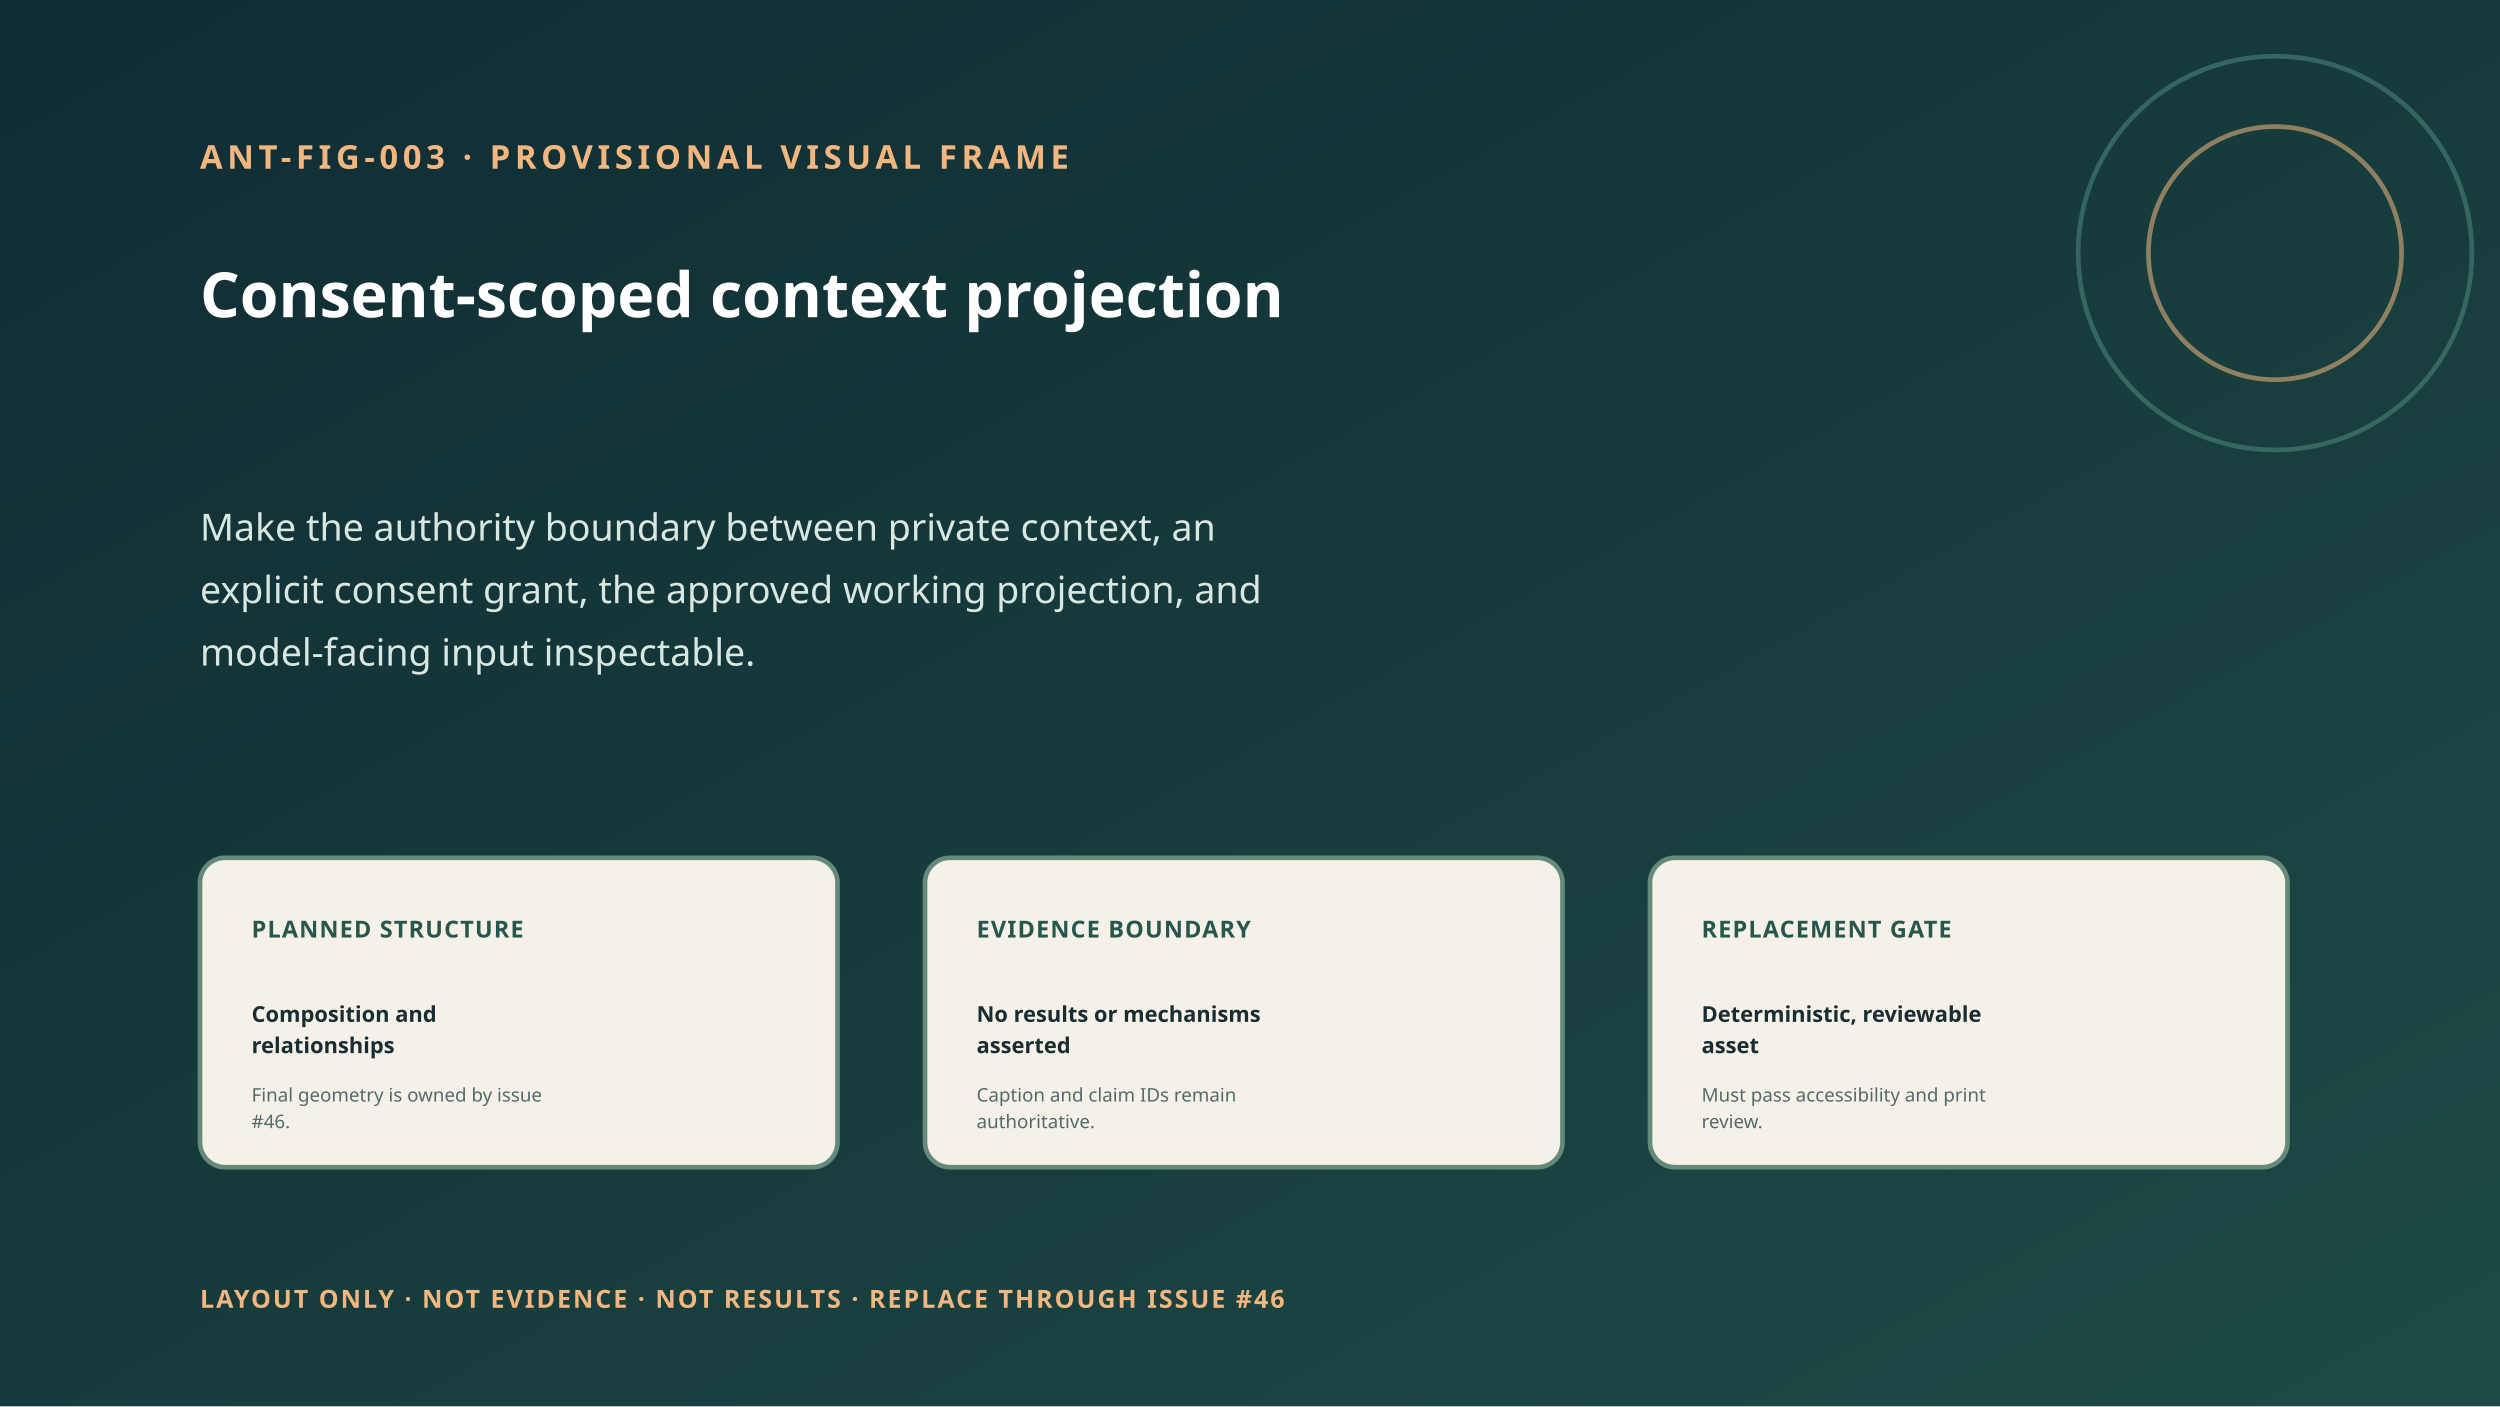
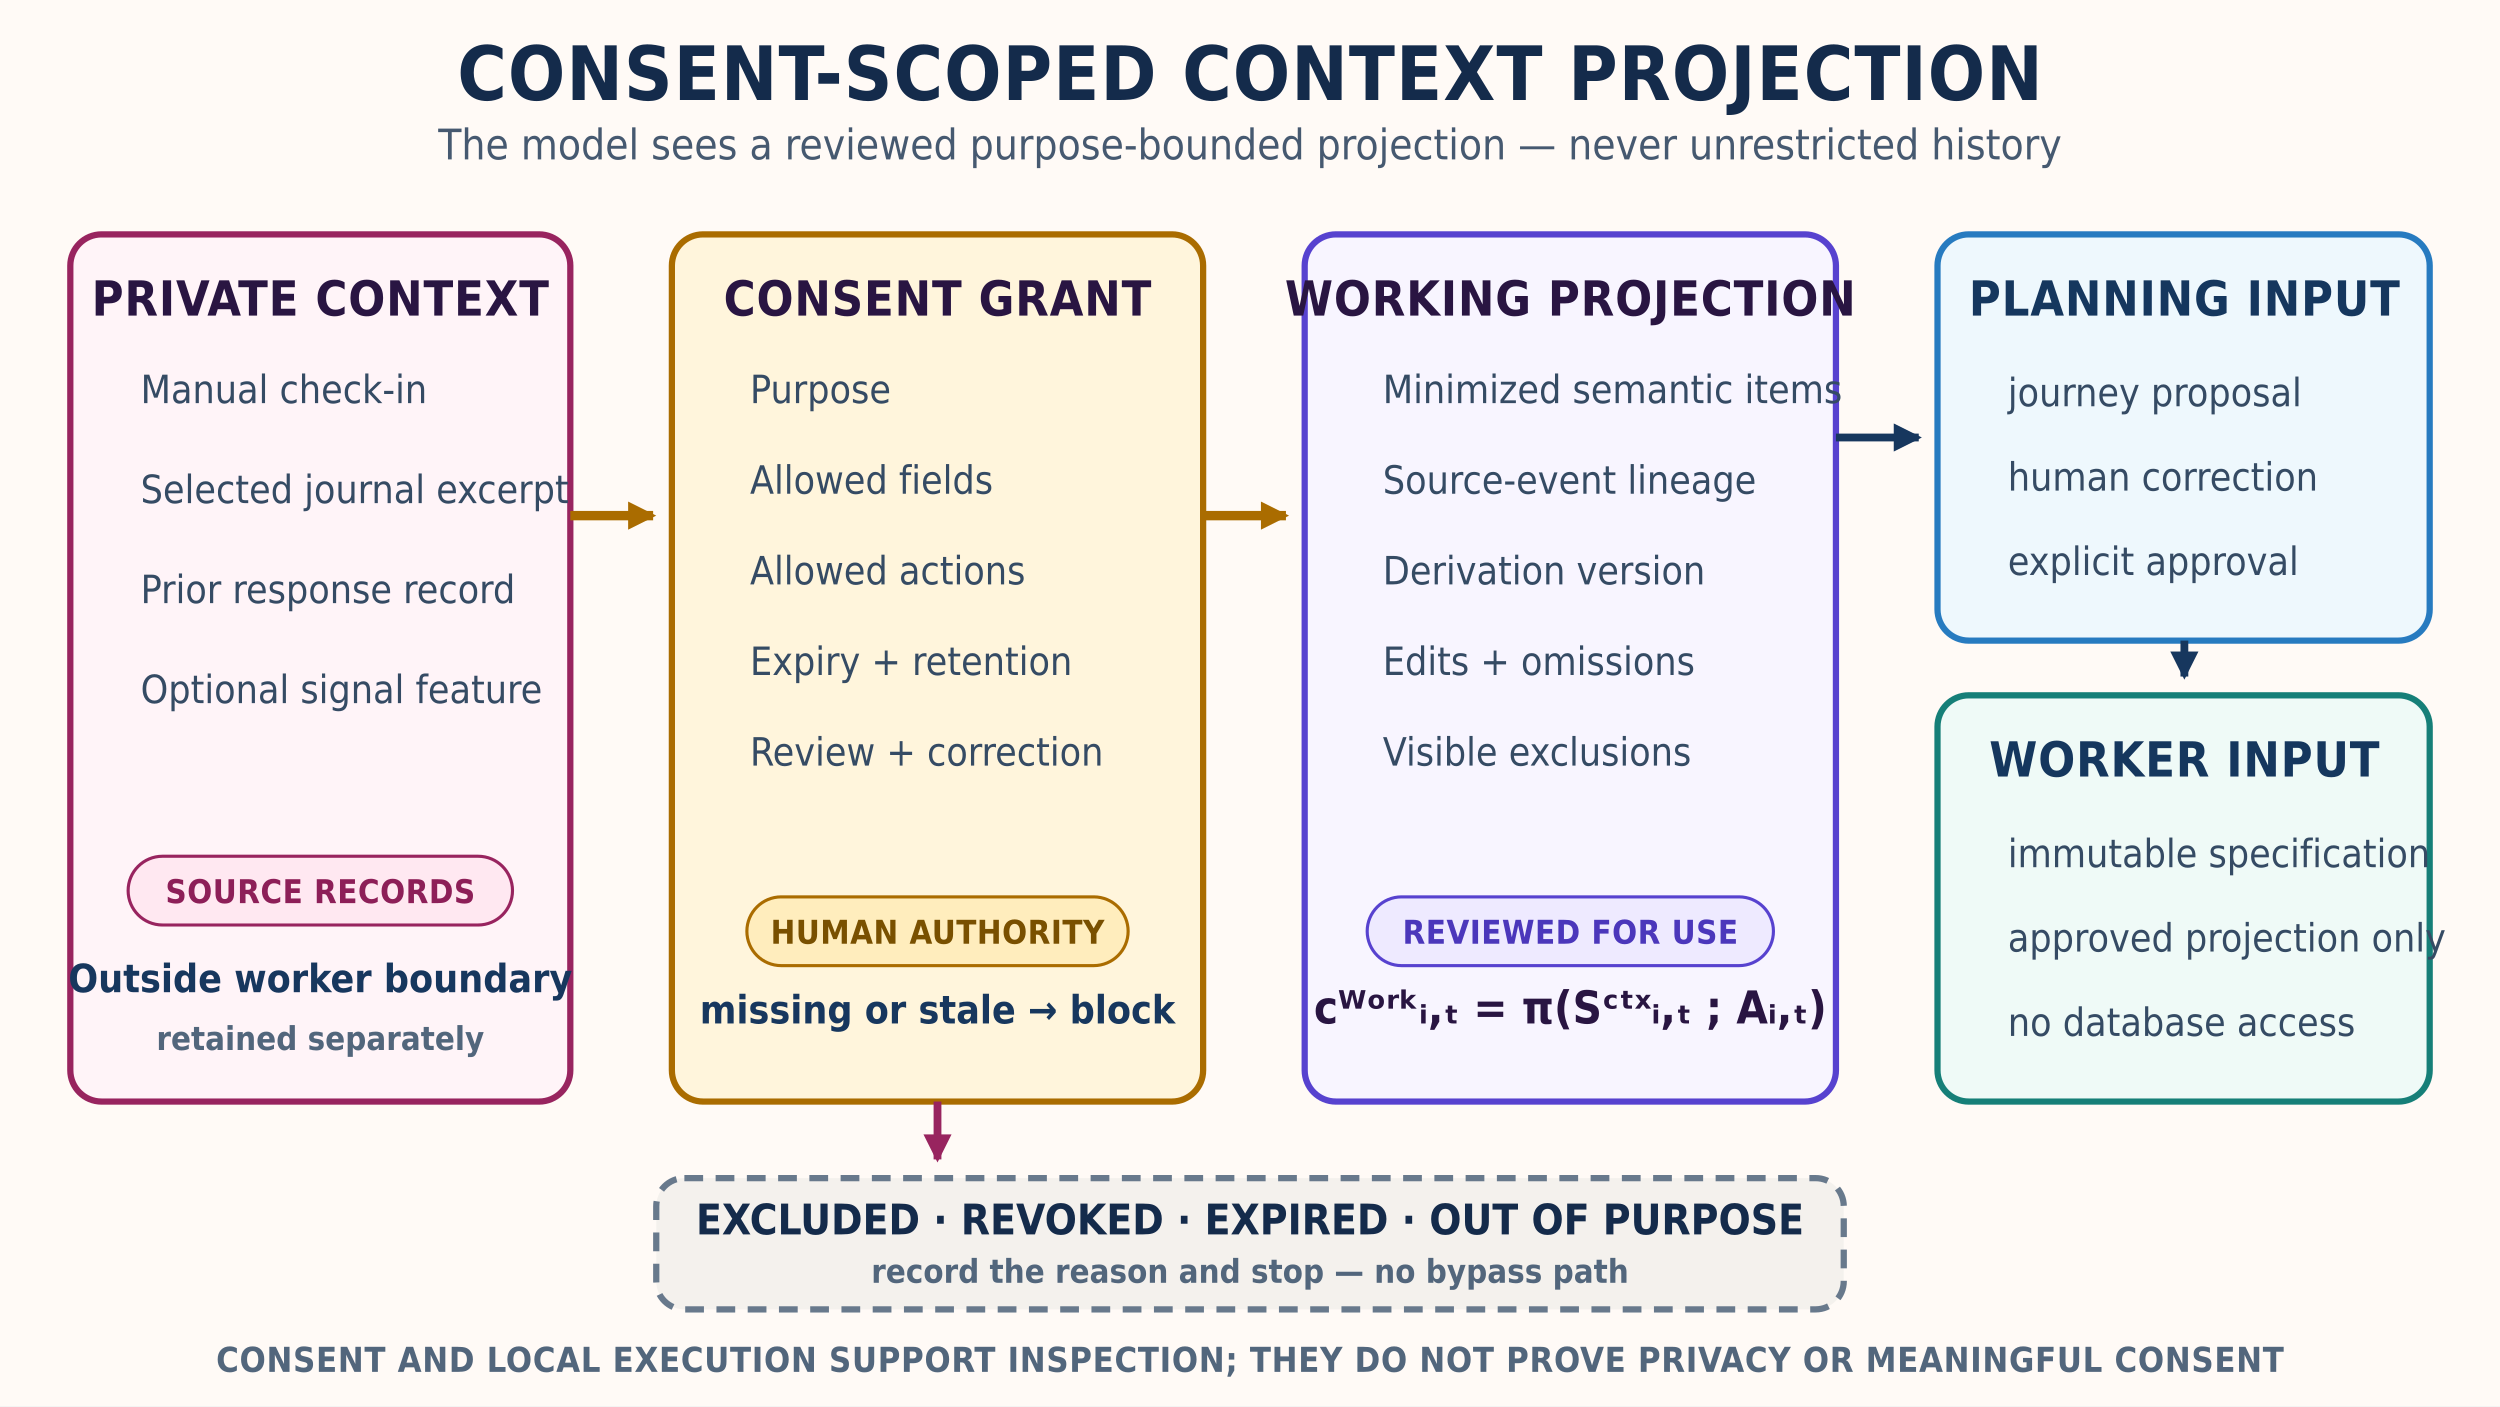
- <svg xmlns="http://www.w3.org/2000/svg" width="1600" height="900" viewBox="0 0 1600 900" role="img" aria-labelledby="title description" data-antidote-state="placeholder" data-antidote-generator="scripts/generate_skeleton_visuals.py">
+ <svg xmlns="http://www.w3.org/2000/svg" width="1600" height="900" viewBox="0 0 1600 900" role="img" aria-labelledby="title description" data-antidote-state="final" data-antidote-generator="scripts/generate_publication_figures.py" data-visual-id="ANT-FIG-003">
  <defs>
-     <linearGradient id="background" x1="0" y1="0" x2="1" y2="1">
-       <stop offset="0" stop-color="#102C33" />
-       <stop offset="1" stop-color="#1D4A45" />
+     <linearGradient id="wave" x1="0" y1="0" x2="1" y2="0">
+       <stop offset="0" stop-color="#7650d8" />
+       <stop offset="0.45" stop-color="#277bc0" />
+       <stop offset="0.75" stop-color="#1b9f9a" />
+       <stop offset="1" stop-color="#c88018" />
    </linearGradient>
+     <pattern id="hatch" width="14" height="14" patternUnits="userSpaceOnUse" patternTransform="rotate(45)">
+       <line x1="0" y1="0" x2="0" y2="14" stroke="#8a78d5" stroke-width="4" opacity="0.28" />
+     </pattern>
+     <marker id="arrow-navy" markerWidth="18" markerHeight="18" refX="16" refY="9" orient="auto" markerUnits="userSpaceOnUse">
+       <path d="M0 0 L18 9 L0 18 Z" fill="#17375e" />
+     </marker>
+     <marker id="arrow-violet" markerWidth="18" markerHeight="18" refX="16" refY="9" orient="auto" markerUnits="userSpaceOnUse">
+       <path d="M0 0 L18 9 L0 18 Z" fill="#5742cf" />
+     </marker>
+     <marker id="arrow-plum" markerWidth="18" markerHeight="18" refX="16" refY="9" orient="auto" markerUnits="userSpaceOnUse">
+       <path d="M0 0 L18 9 L0 18 Z" fill="#98245f" />
+     </marker>
+     <marker id="arrow-gold" markerWidth="18" markerHeight="18" refX="16" refY="9" orient="auto" markerUnits="userSpaceOnUse">
+       <path d="M0 0 L18 9 L0 18 Z" fill="#aa6c00" />
+     </marker>
    <style>
-       .kicker { font: 700 21px sans-serif; letter-spacing: 0.14em; fill: #F2B780; }
-       .title { font: 700 40px sans-serif; fill: #FFFFFF; }
-       .purpose { font: 400 24px sans-serif; fill: #D9E7E1; }
-       .card-head { font: 700 15px sans-serif; letter-spacing: 0.05em; fill: #27564D; }
-       .card-copy { font: 600 14px sans-serif; fill: #172D31; }
-       .card-note { font: 400 12px sans-serif; fill: #536A68; }
-       .footer { font: 700 16px sans-serif; letter-spacing: 0.08em; fill: #F2B780; }
+       text { font-family: "DejaVu Sans Condensed", "DejaVu Sans", Arial, sans-serif; }
+       .title { font-size: 48px; font-weight: 800; letter-spacing: 0.015em; fill: #142b4b; }
+       .subtitle { font-size: 27px; font-weight: 500; fill: #465970; }
+       .section { font-size: 31px; font-weight: 800; letter-spacing: 0.018em; fill: #291542; }
+       .section-blue { font-size: 31px; font-weight: 800; letter-spacing: 0.018em; fill: #15375e; }
+       .card { fill: #fffdfa; stroke: #17375e; stroke-width: 4; }
+       .card-violet { fill: #f8f5ff; stroke: #5742cf; stroke-width: 4; }
+       .card-gold { fill: #fff5dc; stroke: #aa6c00; stroke-width: 4; }
+       .card-plum { fill: #fff4f8; stroke: #98245f; stroke-width: 4; }
+       .card-blue { fill: #eef8fd; stroke: #277bc0; stroke-width: 4; }
+       .card-teal { fill: #effaf7; stroke: #167f78; stroke-width: 4; }
+       .card-muted { fill: #f4f1ed; stroke: #68798c; stroke-width: 4; stroke-dasharray: 12 8; }
+       .head { font-size: 31px; font-weight: 800; fill: #142b4b; }
+       .body { font-size: 25px; font-weight: 500; fill: #354b64; }
+       .body-strong { font-size: 25px; font-weight: 750; fill: #17375e; }
+       .small { font-size: 21px; font-weight: 550; fill: #52667c; }
+       .tiny { font-size: 18px; font-weight: 600; fill: #52667c; }
+       .equation { font-size: 29px; font-weight: 650; fill: #291542; }
+       .flow { fill: none; stroke: #17375e; stroke-width: 5; stroke-linejoin: round; }
+       .flow-violet { fill: none; stroke: #5742cf; stroke-width: 5; stroke-dasharray: 13 9; stroke-linejoin: round; }
+       .flow-plum { fill: none; stroke: #98245f; stroke-width: 5; stroke-linejoin: round; }
+       .flow-gold { fill: none; stroke: #aa6c00; stroke-width: 6; stroke-linejoin: round; }
+       .boundary { fill: none; stroke: #64768a; stroke-width: 3; stroke-dasharray: 12 9; }
+       .pill { fill: #e6eef7; stroke: #17375e; stroke-width: 2; }
+       .pill-violet { fill: #eeeaff; stroke: #5742cf; stroke-width: 2; }
+       .pill-gold { fill: #ffedbd; stroke: #aa6c00; stroke-width: 2; }
+       .pill-plum { fill: #ffe8f1; stroke: #98245f; stroke-width: 2; }
+       .pill-teal { fill: #e2f5ef; stroke: #167f78; stroke-width: 2; }
+       .pill-text { font-size: 21px; font-weight: 800; fill: #17375e; letter-spacing: 0.015em; }
+       .pill-text-violet { font-size: 21px; font-weight: 800; fill: #4b37bb; letter-spacing: 0.015em; }
+       .pill-text-gold { font-size: 21px; font-weight: 800; fill: #795000; letter-spacing: 0.015em; }
+       .pill-text-plum { font-size: 21px; font-weight: 800; fill: #8d1f58; letter-spacing: 0.015em; }
+       .footer { font-size: 22px; font-weight: 800; fill: #52667c; letter-spacing: 0.02em; }
    </style>
  </defs>
-   <rect width="1600" height="900" fill="url(#background)" />
-   <circle cx="1456" cy="162" r="126" fill="none" stroke="#5C9A8B" stroke-width="3" opacity="0.45" />
-   <circle cx="1456" cy="162" r="81" fill="none" stroke="#F2B780" stroke-width="3" opacity="0.55" />
-   <text x="128" y="108" class="kicker">ANT-FIG-003 · PROVISIONAL VISUAL FRAME</text>
-   <text x="128" y="153" class="title">
-     <tspan x="128" dy="50">Consent-scoped context projection</tspan>
+   <rect width="1600" height="900" fill="#fffaf6" />
+   <text x="800" y="64" class="title" text-anchor="middle">CONSENT-SCOPED CONTEXT PROJECTION</text>
+   <text x="800" y="102" class="subtitle" text-anchor="middle">The model sees a reviewed purpose-bounded projection — never unrestricted history</text>
+   <rect x="45" y="150" width="320" height="555" rx="20" class="card-plum" />
+   <text x="205" y="202" class="section" text-anchor="middle">PRIVATE CONTEXT</text>
+   <text x="90" y="258" class="body" text-anchor="start">
+     <tspan x="90" dy="0">Manual check-in</tspan>
+     <tspan x="90" dy="64">Selected journal excerpt</tspan>
+     <tspan x="90" dy="64">Prior response record</tspan>
+     <tspan x="90" dy="64">Optional signal feature</tspan>
  </text>
-   <text x="128" y="306" class="purpose">
-     <tspan x="128" dy="40">Make the authority boundary between private context, an</tspan>
-     <tspan x="128" dy="40">explicit consent grant, the approved working projection, and</tspan>
-     <tspan x="128" dy="40">model-facing input inspectable.</tspan>
+   <rect x="82" y="548" width="246" height="44" rx="22" class="pill-plum" />
+   <text x="205.0" y="578" class="pill-text-plum" text-anchor="middle">SOURCE RECORDS</text>
+   <text x="205" y="635" class="body-strong" text-anchor="middle">Outside worker boundary</text>
+   <text x="205" y="672" class="small" text-anchor="middle">retained separately</text>
+   <rect x="430" y="150" width="340" height="555" rx="20" class="card-gold" />
+   <text x="600" y="202" class="section" text-anchor="middle">CONSENT GRANT</text>
+   <text x="480" y="258" class="body" text-anchor="start">
+     <tspan x="480" dy="0">Purpose</tspan>
+     <tspan x="480" dy="58">Allowed fields</tspan>
+     <tspan x="480" dy="58">Allowed actions</tspan>
+     <tspan x="480" dy="58">Expiry + retention</tspan>
+     <tspan x="480" dy="58">Review + correction</tspan>
  </text>
-   <rect x="128" y="549" width="408" height="198" rx="16" fill="#F5F1E8" stroke="#668A7A" stroke-width="3" />
-   <text x="161" y="600" class="card-head">PLANNED STRUCTURE</text>
-   <text x="161" y="634" class="card-copy">
-     <tspan x="161" dy="20">Composition and</tspan>
-     <tspan x="161" dy="20">relationships</tspan>
+   <rect x="478" y="574" width="244" height="44" rx="22" class="pill-gold" />
+   <text x="600.0" y="604" class="pill-text-gold" text-anchor="middle">HUMAN AUTHORITY</text>
+   <text x="600" y="655" class="body-strong" text-anchor="middle">missing or stale → block</text>
+   <rect x="835" y="150" width="340" height="555" rx="20" class="card-violet" />
+   <text x="1005" y="202" class="section" text-anchor="middle">WORKING PROJECTION</text>
+   <text x="885" y="258" class="body" text-anchor="start">
+     <tspan x="885" dy="0">Minimized semantic items</tspan>
+     <tspan x="885" dy="58">Source-event lineage</tspan>
+     <tspan x="885" dy="58">Derivation version</tspan>
+     <tspan x="885" dy="58">Edits + omissions</tspan>
+     <tspan x="885" dy="58">Visible exclusions</tspan>
  </text>
-   <text x="161" y="688" class="card-note">
-     <tspan x="161" dy="17">Final geometry is owned by issue</tspan>
-     <tspan x="161" dy="17">#46.</tspan>
+   <rect x="875" y="574" width="260" height="44" rx="22" class="pill-violet" />
+   <text x="1005.0" y="604" class="pill-text-violet" text-anchor="middle">REVIEWED FOR USE</text>
+   <text x="1005" y="655" class="equation" text-anchor="middle">cᵂᵒʳᵏᵢ,ₜ = π(Sᶜᵗˣᵢ,ₜ ; Aᵢ,ₜ)</text>
+   <rect x="1240" y="150" width="315" height="260" rx="20" class="card-blue" />
+   <text x="1398" y="202" class="section-blue" text-anchor="middle">PLANNING INPUT</text>
+   <text x="1285" y="260" class="body" text-anchor="start">
+     <tspan x="1285" dy="0">journey proposal</tspan>
+     <tspan x="1285" dy="54">human correction</tspan>
+     <tspan x="1285" dy="54">explicit approval</tspan>
  </text>
-   <rect x="592" y="549" width="408" height="198" rx="16" fill="#F5F1E8" stroke="#668A7A" stroke-width="3" />
-   <text x="625" y="600" class="card-head">EVIDENCE BOUNDARY</text>
-   <text x="625" y="634" class="card-copy">
-     <tspan x="625" dy="20">No results or mechanisms</tspan>
-     <tspan x="625" dy="20">asserted</tspan>
+   <rect x="1240" y="445" width="315" height="260" rx="20" class="card-teal" />
+   <text x="1398" y="497" class="section-blue" text-anchor="middle">WORKER INPUT</text>
+   <text x="1285" y="555" class="body" text-anchor="start">
+     <tspan x="1285" dy="0">immutable specification</tspan>
+     <tspan x="1285" dy="54">approved projection only</tspan>
+     <tspan x="1285" dy="54">no database access</tspan>
  </text>
-   <text x="625" y="688" class="card-note">
-     <tspan x="625" dy="17">Caption and claim IDs remain</tspan>
-     <tspan x="625" dy="17">authoritative.</tspan>
-   </text>
-   <rect x="1056" y="549" width="408" height="198" rx="16" fill="#F5F1E8" stroke="#668A7A" stroke-width="3" />
-   <text x="1089" y="600" class="card-head">REPLACEMENT GATE</text>
-   <text x="1089" y="634" class="card-copy">
-     <tspan x="1089" dy="20">Deterministic, reviewable</tspan>
-     <tspan x="1089" dy="20">asset</tspan>
-   </text>
-   <text x="1089" y="688" class="card-note">
-     <tspan x="1089" dy="17">Must pass accessibility and print</tspan>
-     <tspan x="1089" dy="17">review.</tspan>
-   </text>
-   <text x="128" y="837" class="footer">LAYOUT ONLY · NOT EVIDENCE · NOT RESULTS · REPLACE THROUGH ISSUE #46</text>
+   <path d="M365 330 H418" class="flow-gold" marker-end="url(#arrow-gold)" data-flow="source-to-consent" />
+   <path d="M770 330 H823" class="flow-gold" marker-end="url(#arrow-gold)" data-flow="consent-to-projection" />
+   <path d="M1175 280 H1228" class="flow" marker-end="url(#arrow-navy)" data-flow="projection-to-plan" />
+   <path d="M1398 410 V433" class="flow" marker-end="url(#arrow-navy)" data-flow="approval-to-worker" />
+   <rect x="420" y="754" width="760" height="84" rx="18" class="card-muted" />
+   <text x="800" y="790" class="head" text-anchor="middle" style="font-size:27px">EXCLUDED · REVOKED · EXPIRED · OUT OF PURPOSE</text>
+   <text x="800" y="821" class="small" text-anchor="middle">record the reason and stop — no bypass path</text>
+   <path d="M600 705 V742" class="flow-plum" marker-end="url(#arrow-plum)" data-flow="consent-failure" />
+   <text x="800" y="878" class="footer" text-anchor="middle">CONSENT AND LOCAL EXECUTION SUPPORT INSPECTION; THEY DO NOT PROVE PRIVACY OR MEANINGFUL CONSENT</text>
</svg>
